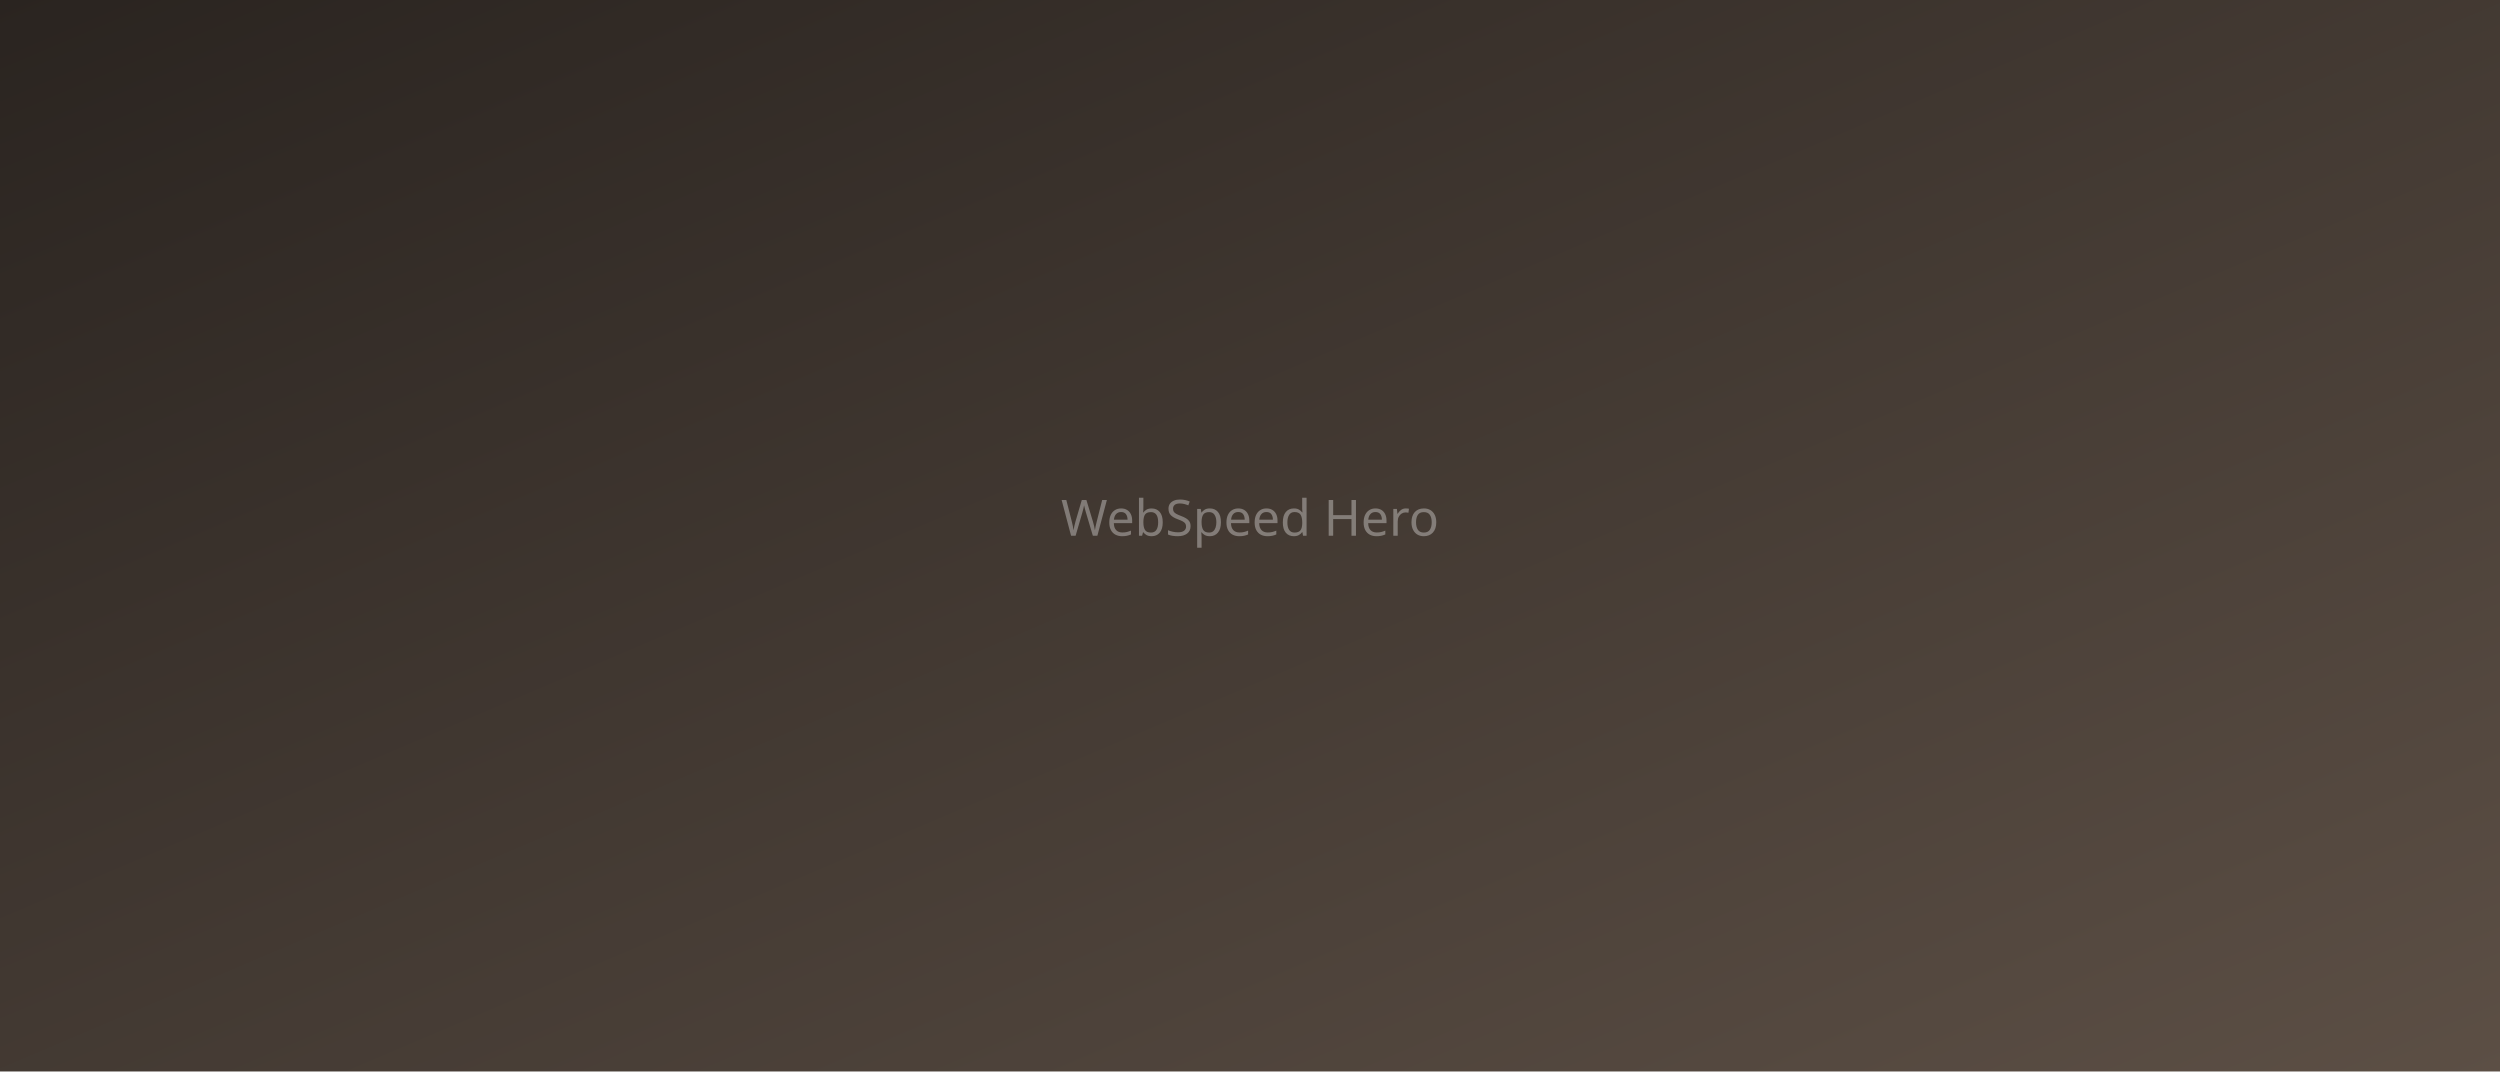
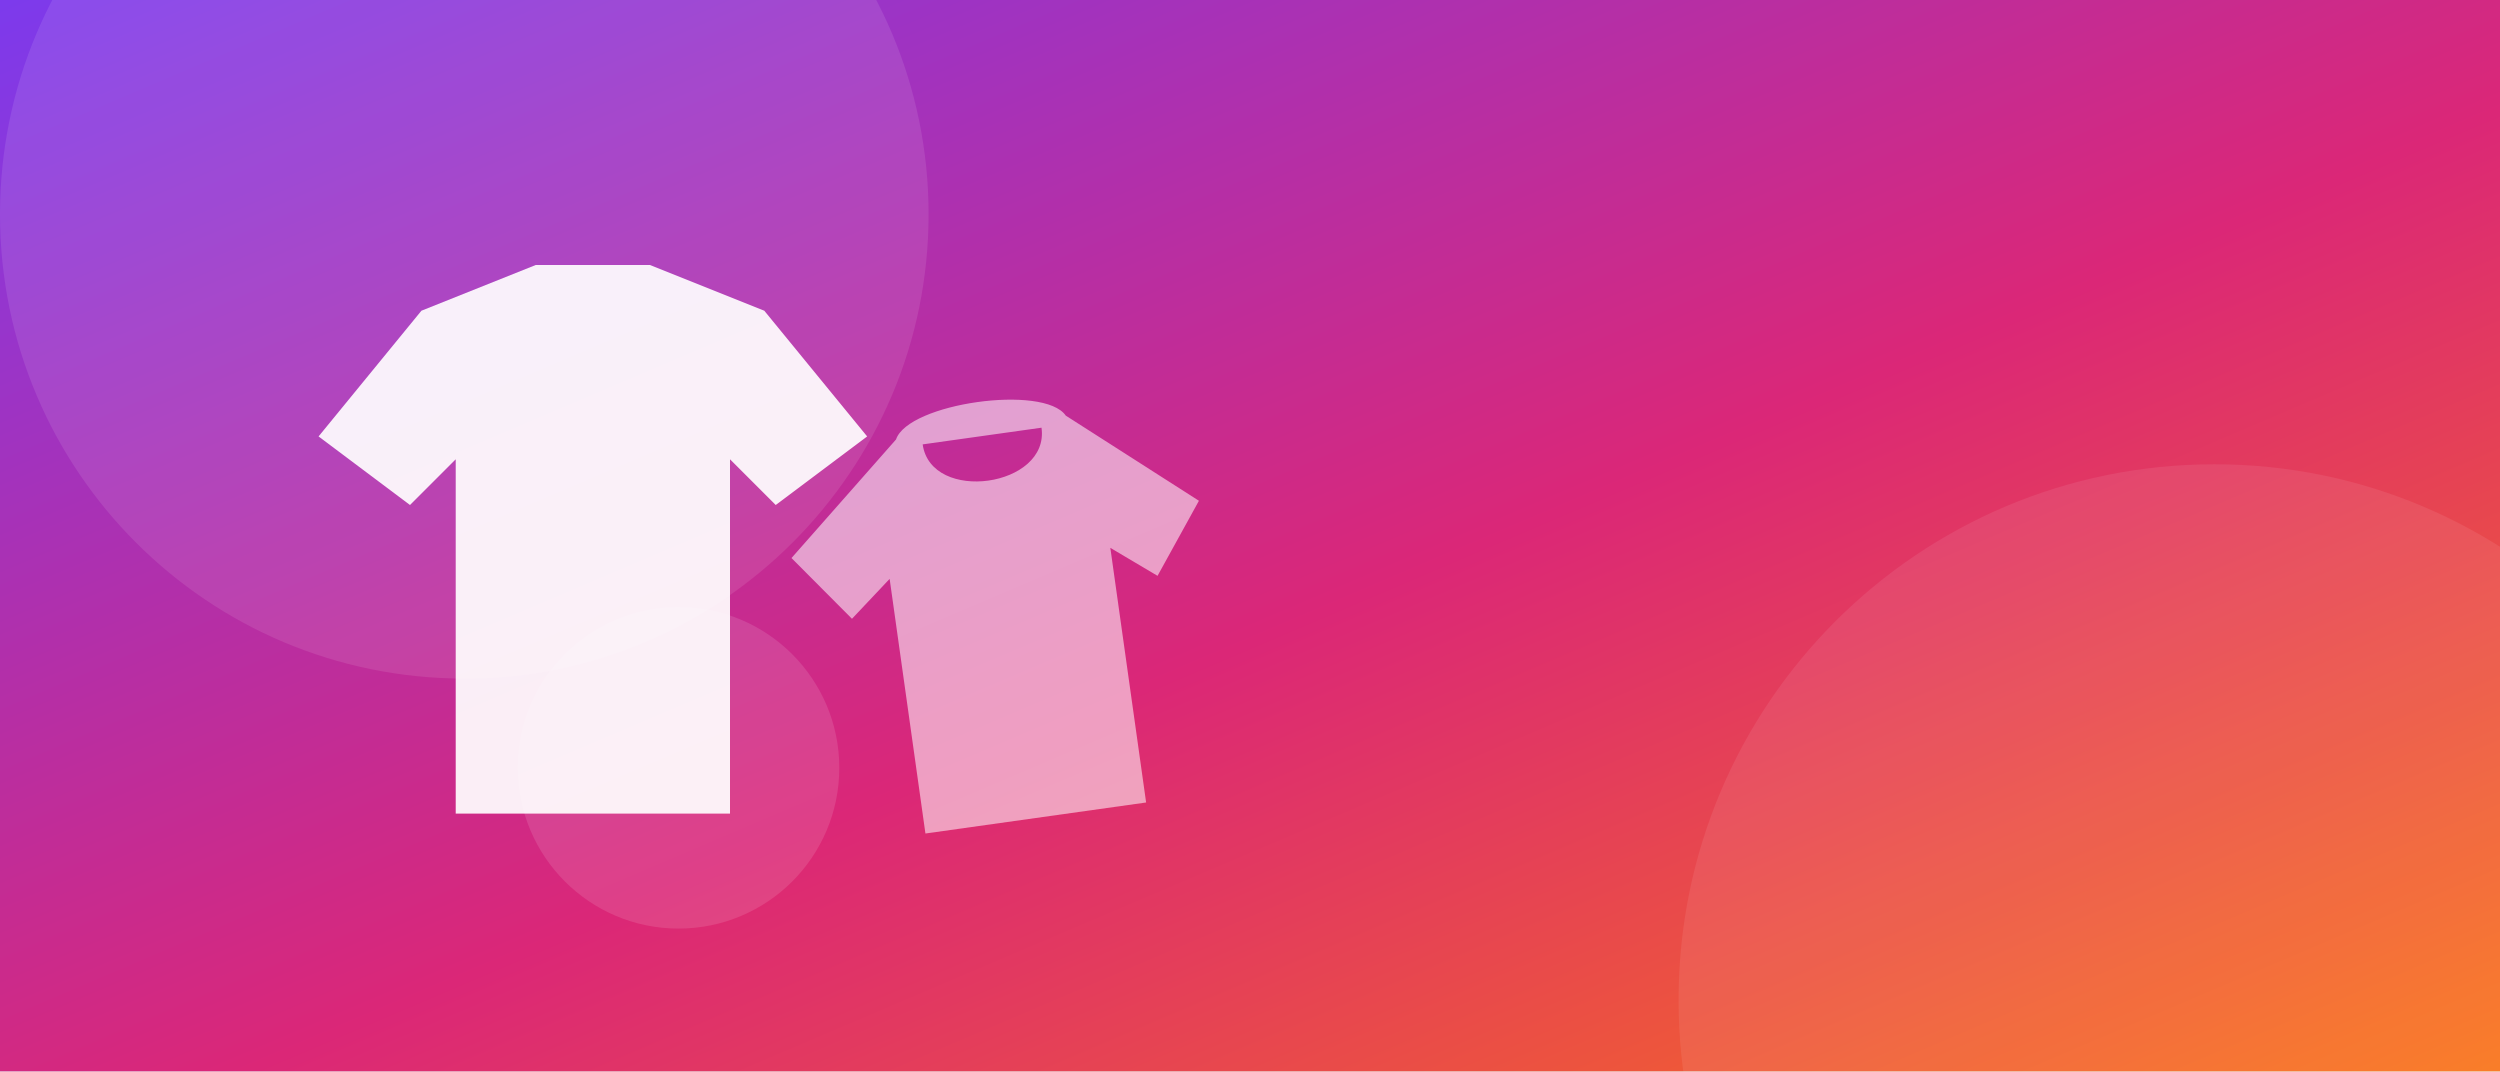
- <svg xmlns="http://www.w3.org/2000/svg" width="1400" height="600" viewBox="0 0 1400 600">
+ <svg xmlns="http://www.w3.org/2000/svg" viewBox="0 0 1400 600" width="1400" height="600" preserveAspectRatio="xMidYMid slice">
  <defs>
    <linearGradient id="g" x1="0" y1="0" x2="1" y2="1">
-       <stop offset="0%" stop-color="#2a2420" />
-       <stop offset="100%" stop-color="#5c4f45" />
+       <stop offset="0" stop-color="#7c3aed" />
+       <stop offset=".55" stop-color="#db2777" />
+       <stop offset="1" stop-color="#f97316" />
    </linearGradient>
  </defs>
  <rect width="1400" height="600" fill="url(#g)" />
-   <text x="700" y="300" text-anchor="middle" fill="#faf9f8" font-family="system-ui,sans-serif" font-size="28" opacity="0.35">WebSpeed Hero</text>
+   <circle cx="260" cy="120" r="260" fill="#fff" opacity=".10" />
+   <circle cx="1240" cy="560" r="300" fill="#fff" opacity=".08" />
+   <circle cx="380" cy="430" r="90" fill="#fff" opacity=".12" />
+   <g transform="translate(140 110) scale(3.2)" fill="#fff" opacity=".92">
+     <path d="M30 20l20-8h20l20 8 18 22-16 12-8-8v62H36V46l-8 8-16-12z" />
+   </g>
+   <g transform="translate(420 200) scale(2.4) rotate(-8 60 60)" fill="#fff" opacity=".55">
+     <path d="M40 16c4-8 36-8 40 0l28 24-12 16-10-8v60H34V48l-10 8-12-16zM46 18c0 14 28 14 28 0" />
+   </g>
</svg>
